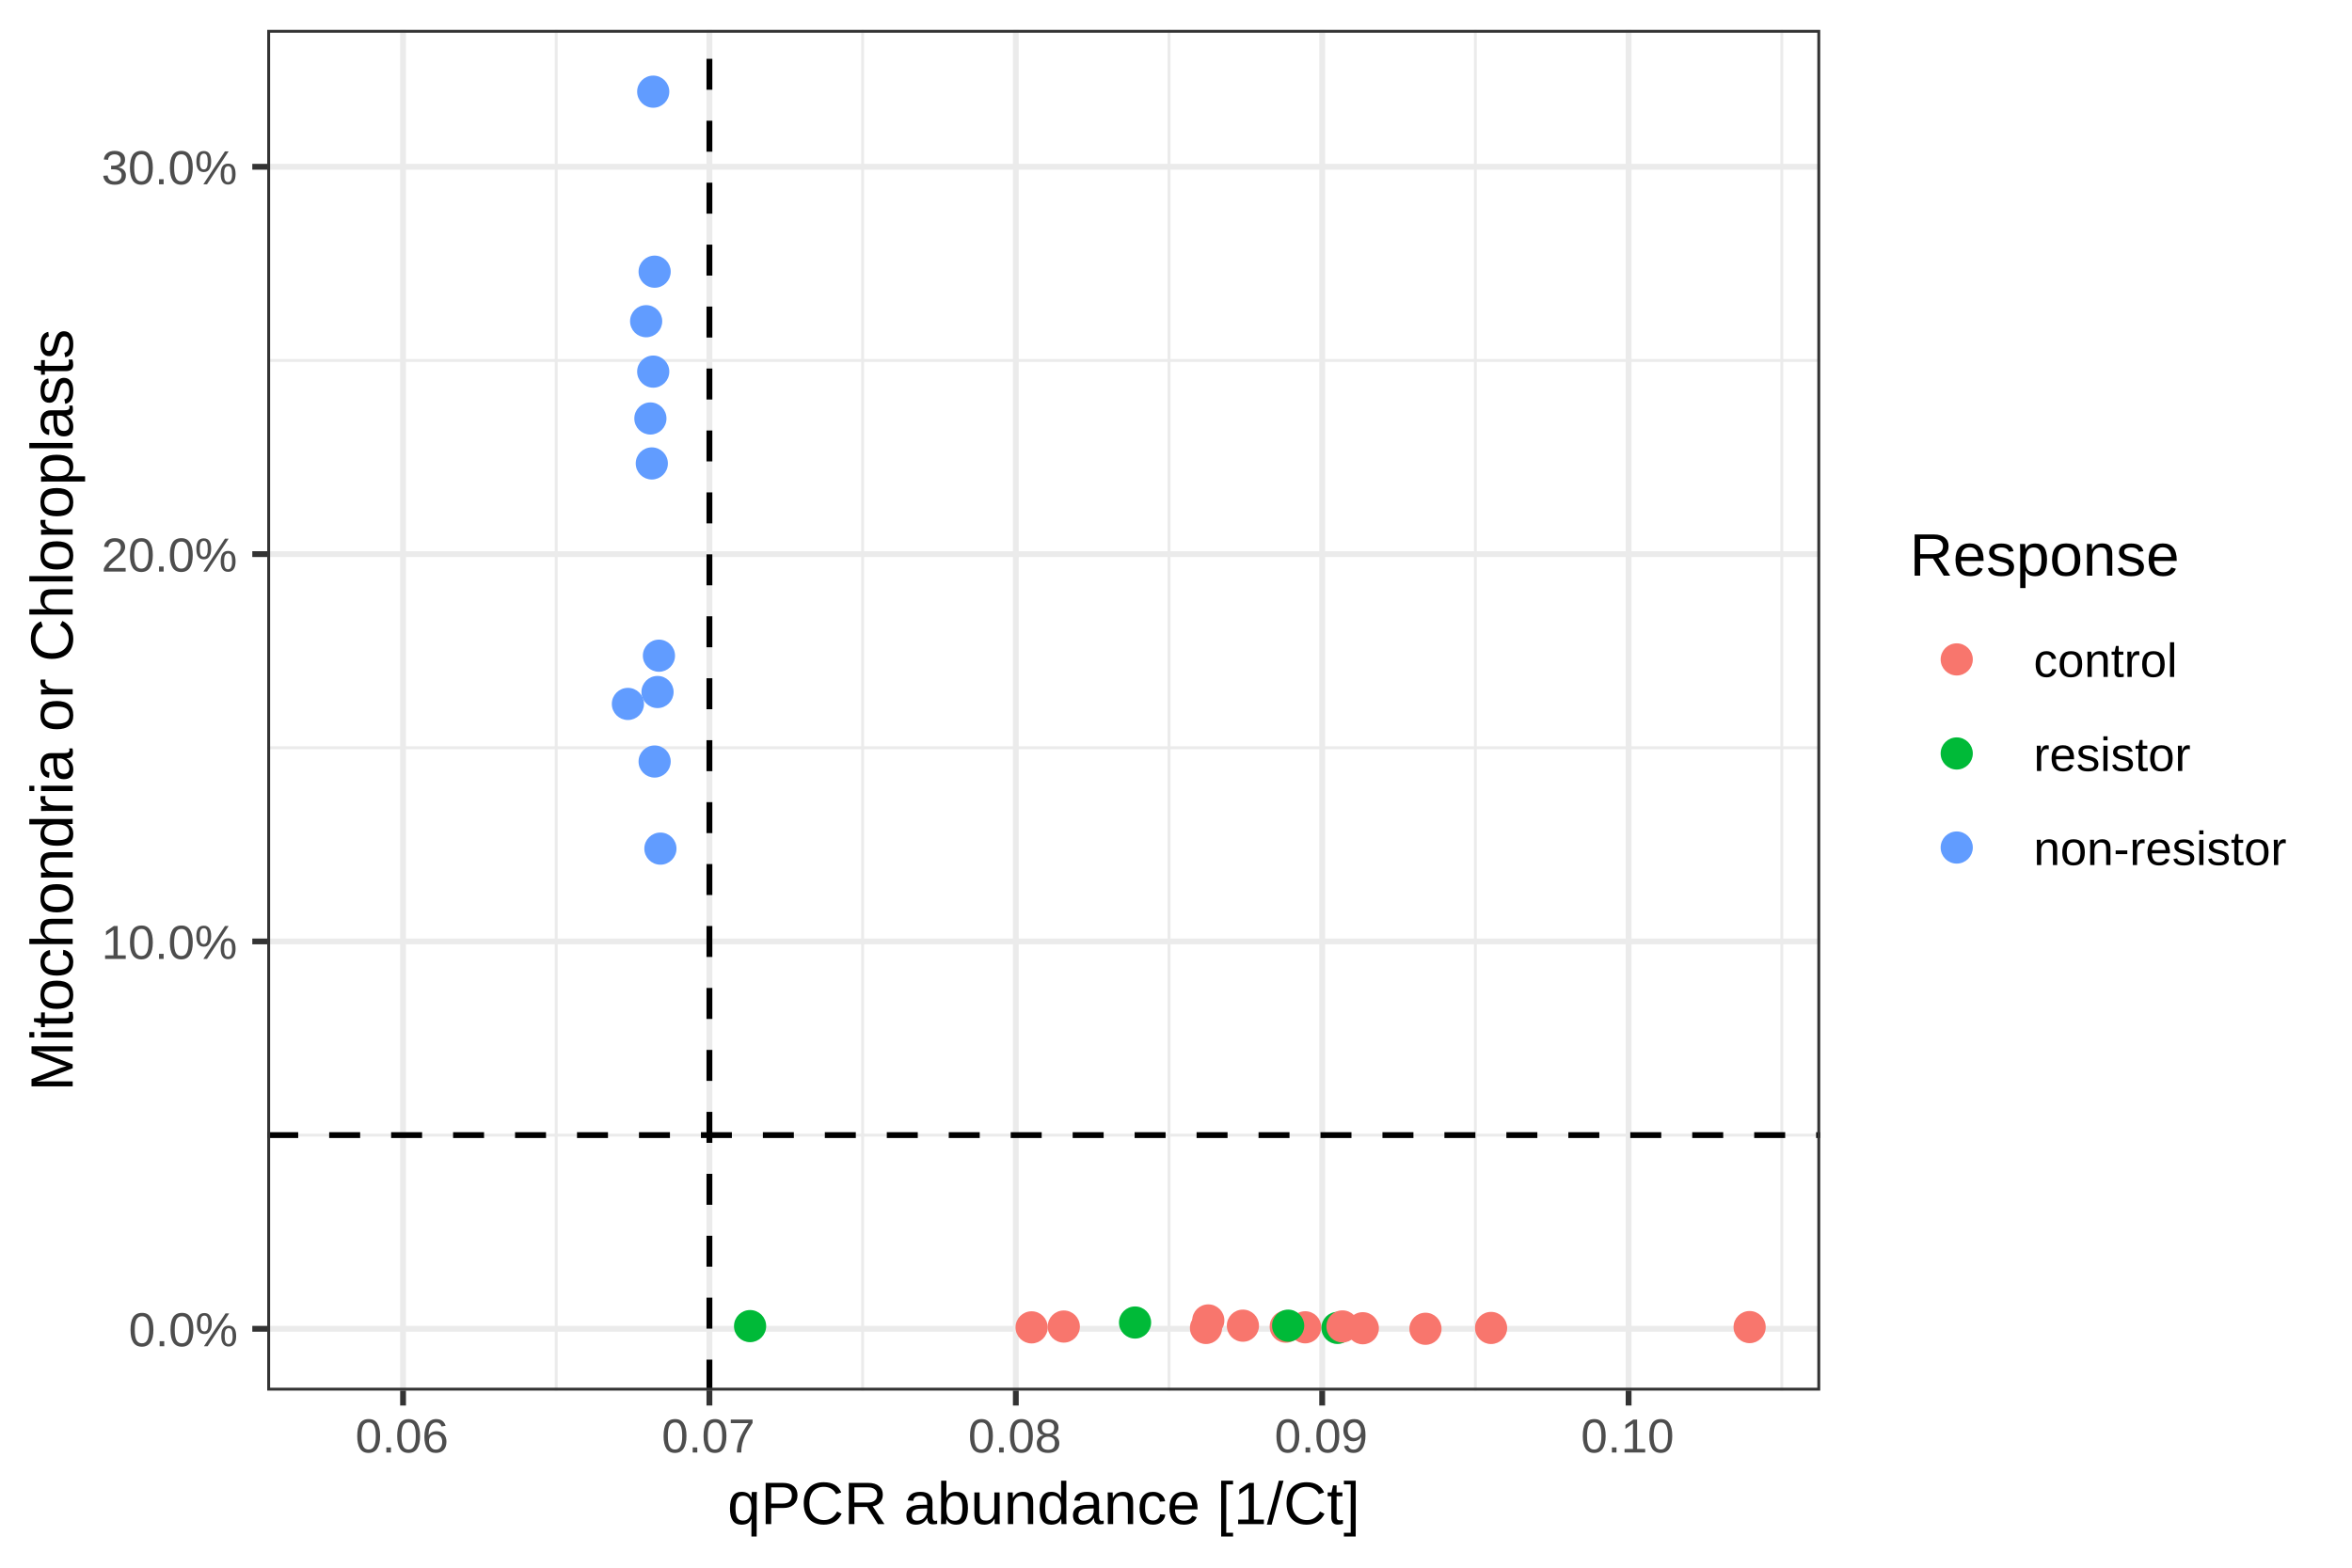
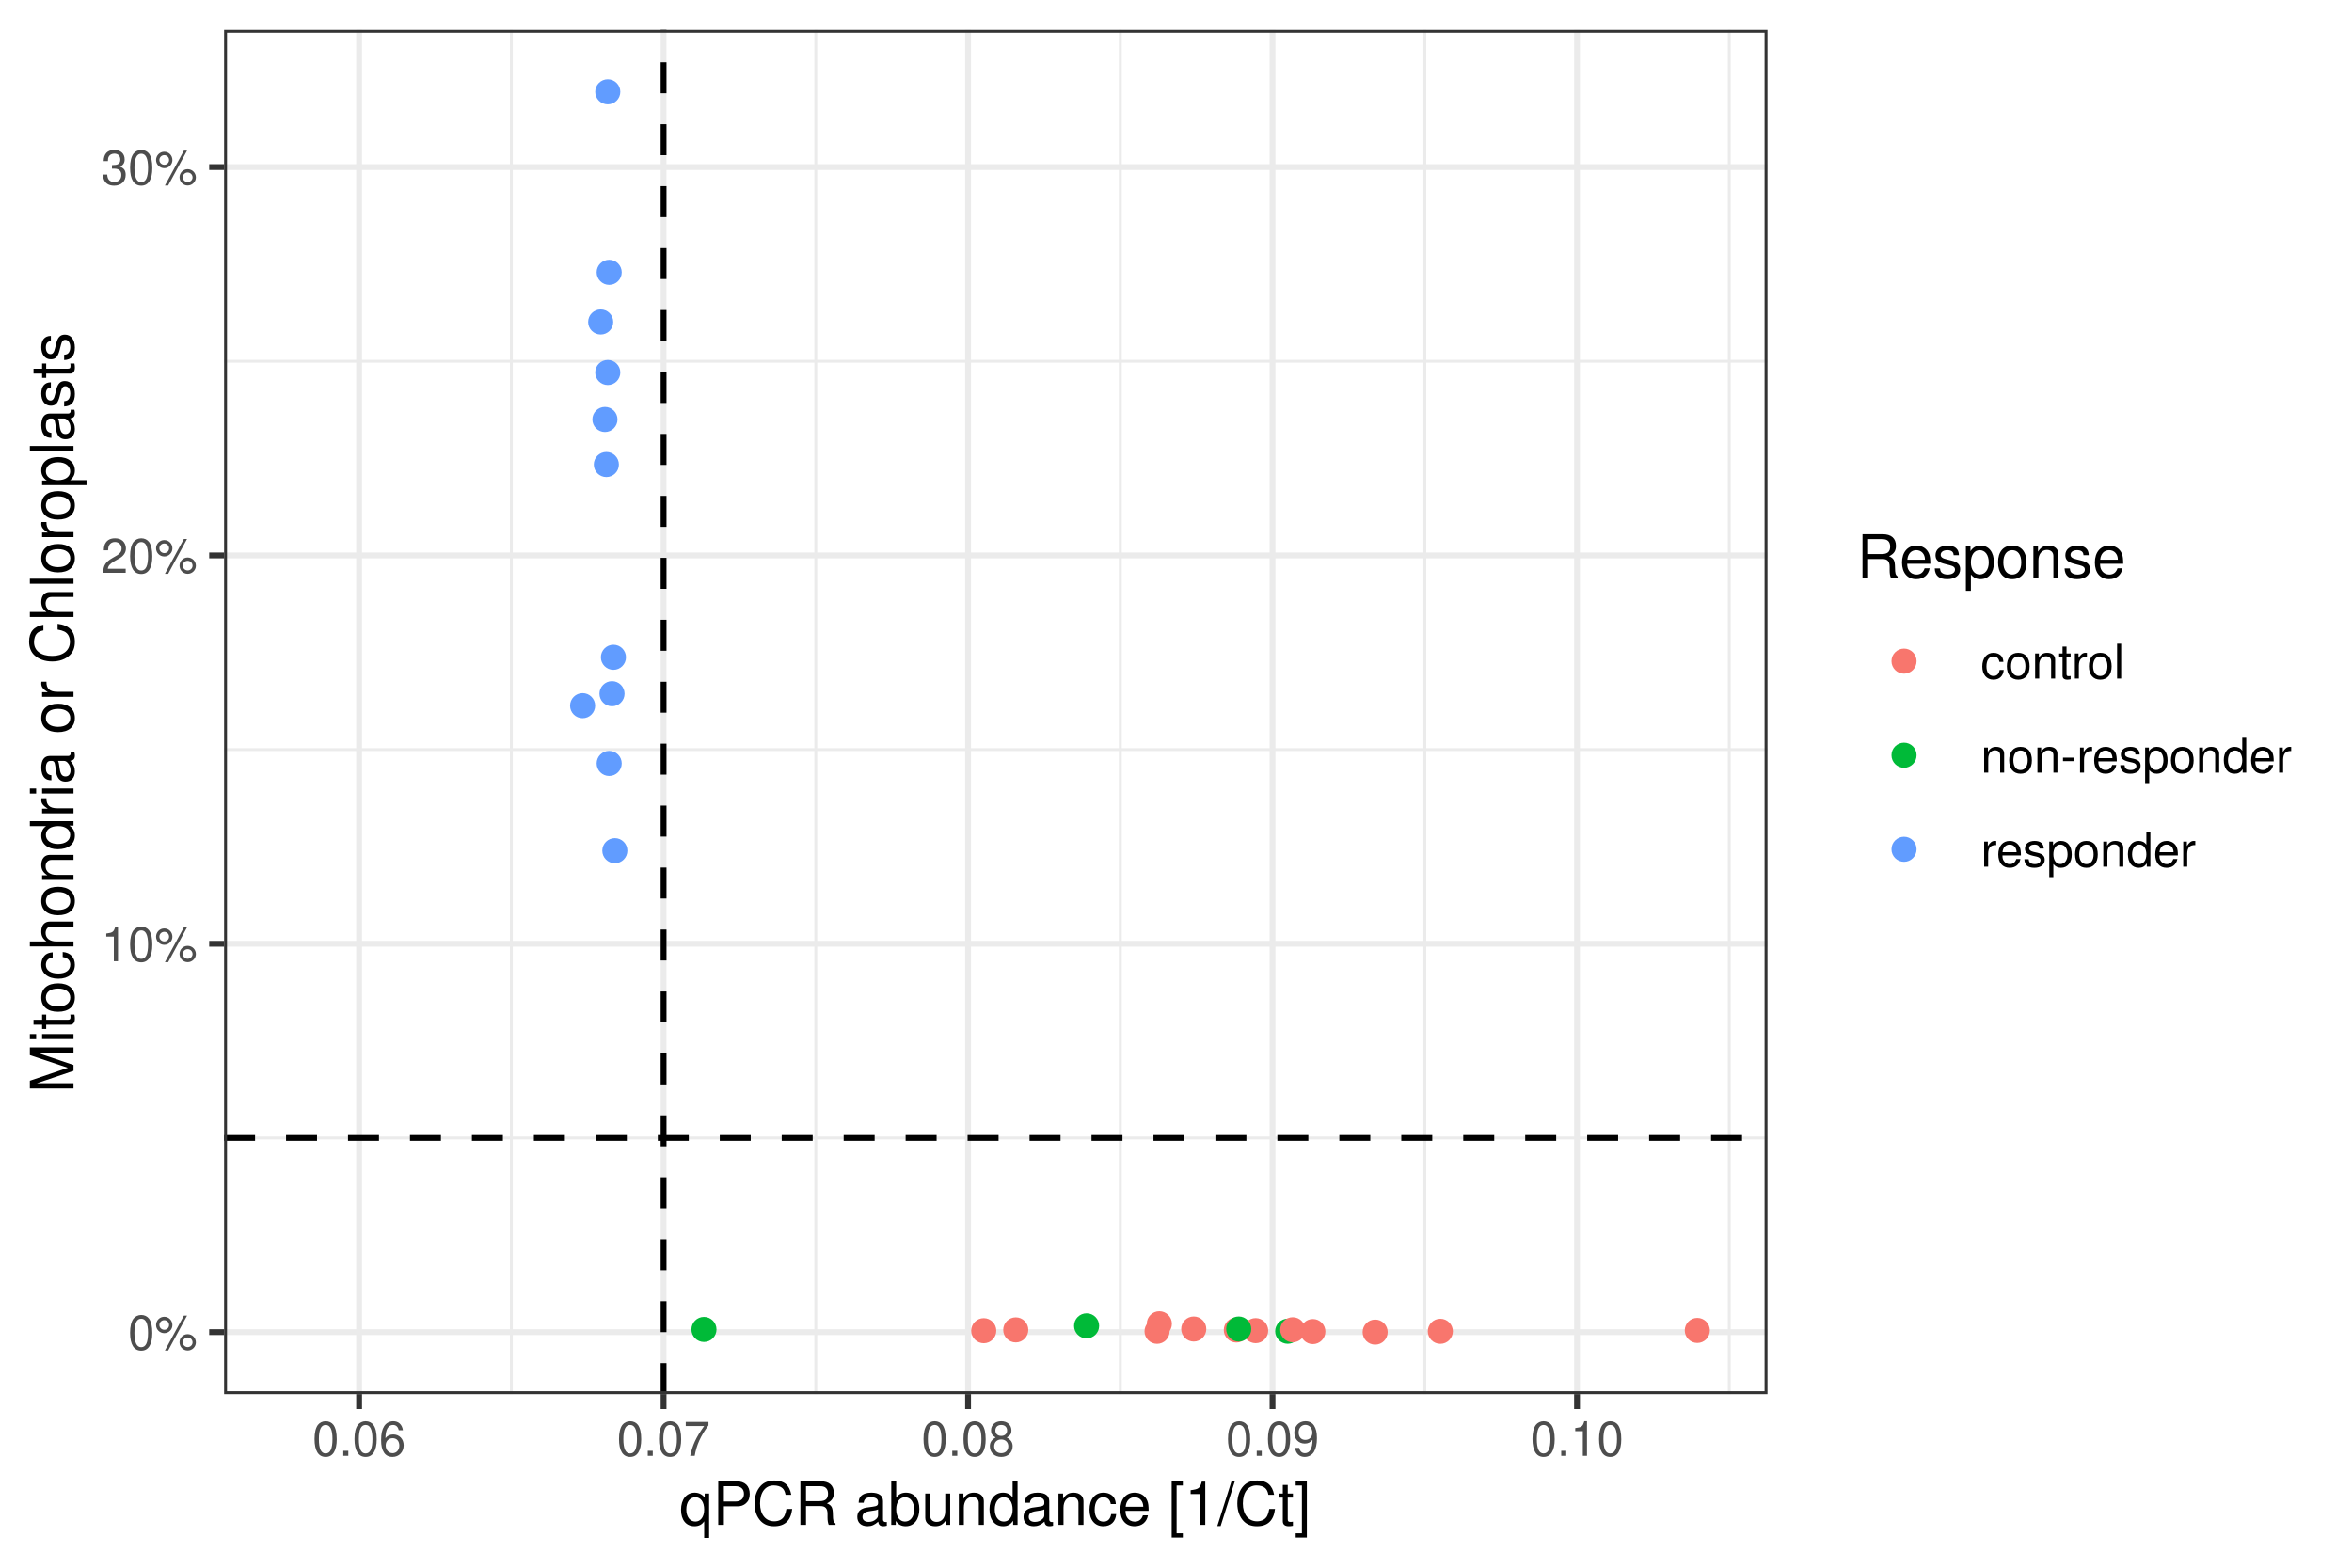
<svg xmlns="http://www.w3.org/2000/svg" viewBox="0 0 432.00 288.00">
  <defs>
    <style type="text/css">
-     line, polyline, path, rect, circle {
+     line, polyline, polygon, path, rect, circle {
      fill: none;
      stroke: #000000;
      stroke-linecap: round;
      stroke-linejoin: round;
      stroke-miterlimit: 10.00;
    }
  </style>
  </defs>
  <rect width="100%" height="100%" style="stroke: none; fill: #FFFFFF;" />
-   <rect x="0.00" y="0.00" width="432.00" height="288.00" style="stroke-width: 1.07; stroke: #FFFFFF; fill: #FFFFFF;" />
+   <rect x="0" y="0.00" width="432.00" height="288.00" style="stroke-width: 1.07; stroke: #FFFFFF; fill: #FFFFFF;" />
  <defs>
-     <clipPath id="cpNDkuMDc2fDMzNC4zMjV8MjU1LjQ3NHw1LjQ3OTQ1">
-       <rect x="49.08" y="5.48" width="285.25" height="249.99" />
+     <clipPath id="cpNDEuMTZ8MzI0LjY0fDI1Ni4xMXw1LjQ4">
+       <rect x="41.16" y="5.48" width="283.48" height="250.64" />
    </clipPath>
  </defs>
-   <rect x="49.08" y="5.48" width="285.25" height="249.99" style="stroke-width: 1.07; stroke: none; fill: #FFFFFF;" clip-path="url(#cpNDkuMDc2fDMzNC4zMjV8MjU1LjQ3NHw1LjQ3OTQ1)" />
-   <polyline points="49.08,208.53 334.33,208.53 " style="stroke-width: 0.53; stroke: #EBEBEB; stroke-linecap: butt;" clip-path="url(#cpNDkuMDc2fDMzNC4zMjV8MjU1LjQ3NHw1LjQ3OTQ1)" />
-   <polyline points="49.08,137.37 334.33,137.37 " style="stroke-width: 0.53; stroke: #EBEBEB; stroke-linecap: butt;" clip-path="url(#cpNDkuMDc2fDMzNC4zMjV8MjU1LjQ3NHw1LjQ3OTQ1)" />
-   <polyline points="49.08,66.22 334.33,66.22 " style="stroke-width: 0.53; stroke: #EBEBEB; stroke-linecap: butt;" clip-path="url(#cpNDkuMDc2fDMzNC4zMjV8MjU1LjQ3NHw1LjQ3OTQ1)" />
-   <polyline points="102.16,255.47 102.16,5.48 " style="stroke-width: 0.53; stroke: #EBEBEB; stroke-linecap: butt;" clip-path="url(#cpNDkuMDc2fDMzNC4zMjV8MjU1LjQ3NHw1LjQ3OTQ1)" />
-   <polyline points="158.44,255.47 158.44,5.48 " style="stroke-width: 0.53; stroke: #EBEBEB; stroke-linecap: butt;" clip-path="url(#cpNDkuMDc2fDMzNC4zMjV8MjU1LjQ3NHw1LjQ3OTQ1)" />
-   <polyline points="214.72,255.47 214.72,5.48 " style="stroke-width: 0.53; stroke: #EBEBEB; stroke-linecap: butt;" clip-path="url(#cpNDkuMDc2fDMzNC4zMjV8MjU1LjQ3NHw1LjQ3OTQ1)" />
-   <polyline points="270.99,255.47 270.99,5.48 " style="stroke-width: 0.53; stroke: #EBEBEB; stroke-linecap: butt;" clip-path="url(#cpNDkuMDc2fDMzNC4zMjV8MjU1LjQ3NHw1LjQ3OTQ1)" />
-   <polyline points="327.27,255.47 327.27,5.48 " style="stroke-width: 0.53; stroke: #EBEBEB; stroke-linecap: butt;" clip-path="url(#cpNDkuMDc2fDMzNC4zMjV8MjU1LjQ3NHw1LjQ3OTQ1)" />
-   <polyline points="49.08,244.11 334.33,244.11 " style="stroke-width: 1.07; stroke: #EBEBEB; stroke-linecap: butt;" clip-path="url(#cpNDkuMDc2fDMzNC4zMjV8MjU1LjQ3NHw1LjQ3OTQ1)" />
-   <polyline points="49.08,172.95 334.33,172.95 " style="stroke-width: 1.07; stroke: #EBEBEB; stroke-linecap: butt;" clip-path="url(#cpNDkuMDc2fDMzNC4zMjV8MjU1LjQ3NHw1LjQ3OTQ1)" />
-   <polyline points="49.08,101.80 334.33,101.80 " style="stroke-width: 1.07; stroke: #EBEBEB; stroke-linecap: butt;" clip-path="url(#cpNDkuMDc2fDMzNC4zMjV8MjU1LjQ3NHw1LjQ3OTQ1)" />
-   <polyline points="49.08,30.64 334.33,30.64 " style="stroke-width: 1.07; stroke: #EBEBEB; stroke-linecap: butt;" clip-path="url(#cpNDkuMDc2fDMzNC4zMjV8MjU1LjQ3NHw1LjQ3OTQ1)" />
-   <polyline points="74.03,255.47 74.03,5.48 " style="stroke-width: 1.07; stroke: #EBEBEB; stroke-linecap: butt;" clip-path="url(#cpNDkuMDc2fDMzNC4zMjV8MjU1LjQ3NHw1LjQ3OTQ1)" />
-   <polyline points="130.30,255.47 130.30,5.48 " style="stroke-width: 1.07; stroke: #EBEBEB; stroke-linecap: butt;" clip-path="url(#cpNDkuMDc2fDMzNC4zMjV8MjU1LjQ3NHw1LjQ3OTQ1)" />
-   <polyline points="186.58,255.47 186.58,5.48 " style="stroke-width: 1.07; stroke: #EBEBEB; stroke-linecap: butt;" clip-path="url(#cpNDkuMDc2fDMzNC4zMjV8MjU1LjQ3NHw1LjQ3OTQ1)" />
-   <polyline points="242.85,255.47 242.85,5.48 " style="stroke-width: 1.07; stroke: #EBEBEB; stroke-linecap: butt;" clip-path="url(#cpNDkuMDc2fDMzNC4zMjV8MjU1LjQ3NHw1LjQ3OTQ1)" />
-   <polyline points="299.13,255.47 299.13,5.48 " style="stroke-width: 1.07; stroke: #EBEBEB; stroke-linecap: butt;" clip-path="url(#cpNDkuMDc2fDMzNC4zMjV8MjU1LjQ3NHw1LjQ3OTQ1)" />
-   <circle cx="115.33" cy="129.32" r="1.95pt" style="stroke-width: 0.71; stroke: #619CFF; fill: #619CFF;" clip-path="url(#cpNDkuMDc2fDMzNC4zMjV8MjU1LjQ3NHw1LjQ3OTQ1)" />
-   <circle cx="119.46" cy="76.88" r="1.95pt" style="stroke-width: 0.71; stroke: #619CFF; fill: #619CFF;" clip-path="url(#cpNDkuMDc2fDMzNC4zMjV8MjU1LjQ3NHw1LjQ3OTQ1)" />
-   <circle cx="120.24" cy="49.91" r="1.95pt" style="stroke-width: 0.71; stroke: #619CFF; fill: #619CFF;" clip-path="url(#cpNDkuMDc2fDMzNC4zMjV8MjU1LjQ3NHw1LjQ3OTQ1)" />
-   <circle cx="137.77" cy="243.62" r="1.95pt" style="stroke-width: 0.71; stroke: #00BA38; fill: #00BA38;" clip-path="url(#cpNDkuMDc2fDMzNC4zMjV8MjU1LjQ3NHw1LjQ3OTQ1)" />
-   <circle cx="208.48" cy="242.96" r="1.95pt" style="stroke-width: 0.71; stroke: #00BA38; fill: #00BA38;" clip-path="url(#cpNDkuMDc2fDMzNC4zMjV8MjU1LjQ3NHw1LjQ3OTQ1)" />
-   <circle cx="121.30" cy="155.90" r="1.95pt" style="stroke-width: 0.71; stroke: #619CFF; fill: #619CFF;" clip-path="url(#cpNDkuMDc2fDMzNC4zMjV8MjU1LjQ3NHw1LjQ3OTQ1)" />
-   <circle cx="118.68" cy="59.01" r="1.95pt" style="stroke-width: 0.71; stroke: #619CFF; fill: #619CFF;" clip-path="url(#cpNDkuMDc2fDMzNC4zMjV8MjU1LjQ3NHw1LjQ3OTQ1)" />
-   <circle cx="119.98" cy="68.27" r="1.95pt" style="stroke-width: 0.71; stroke: #619CFF; fill: #619CFF;" clip-path="url(#cpNDkuMDc2fDMzNC4zMjV8MjU1LjQ3NHw1LjQ3OTQ1)" />
-   <circle cx="195.39" cy="243.70" r="1.95pt" style="stroke-width: 0.71; stroke: #F8766D; fill: #F8766D;" clip-path="url(#cpNDkuMDc2fDMzNC4zMjV8MjU1LjQ3NHw1LjQ3OTQ1)" />
-   <circle cx="239.73" cy="243.84" r="1.95pt" style="stroke-width: 0.71; stroke: #F8766D; fill: #F8766D;" clip-path="url(#cpNDkuMDc2fDMzNC4zMjV8MjU1LjQ3NHw1LjQ3OTQ1)" />
-   <circle cx="273.87" cy="243.96" r="1.95pt" style="stroke-width: 0.71; stroke: #F8766D; fill: #F8766D;" clip-path="url(#cpNDkuMDc2fDMzNC4zMjV8MjU1LjQ3NHw1LjQ3OTQ1)" />
-   <circle cx="236.16" cy="243.72" r="1.95pt" style="stroke-width: 0.71; stroke: #F8766D; fill: #F8766D;" clip-path="url(#cpNDkuMDc2fDMzNC4zMjV8MjU1LjQ3NHw1LjQ3OTQ1)" />
-   <circle cx="321.36" cy="243.80" r="1.95pt" style="stroke-width: 0.71; stroke: #F8766D; fill: #F8766D;" clip-path="url(#cpNDkuMDc2fDMzNC4zMjV8MjU1LjQ3NHw1LjQ3OTQ1)" />
-   <circle cx="221.51" cy="243.96" r="1.95pt" style="stroke-width: 0.71; stroke: #F8766D; fill: #F8766D;" clip-path="url(#cpNDkuMDc2fDMzNC4zMjV8MjU1LjQ3NHw1LjQ3OTQ1)" />
-   <circle cx="120.77" cy="127.13" r="1.95pt" style="stroke-width: 0.71; stroke: #619CFF; fill: #619CFF;" clip-path="url(#cpNDkuMDc2fDMzNC4zMjV8MjU1LjQ3NHw1LjQ3OTQ1)" />
-   <circle cx="119.72" cy="85.14" r="1.95pt" style="stroke-width: 0.71; stroke: #619CFF; fill: #619CFF;" clip-path="url(#cpNDkuMDc2fDMzNC4zMjV8MjU1LjQ3NHw1LjQ3OTQ1)" />
-   <circle cx="119.98" cy="16.84" r="1.95pt" style="stroke-width: 0.71; stroke: #619CFF; fill: #619CFF;" clip-path="url(#cpNDkuMDc2fDMzNC4zMjV8MjU1LjQ3NHw1LjQ3OTQ1)" />
-   <circle cx="121.03" cy="120.46" r="1.95pt" style="stroke-width: 0.71; stroke: #619CFF; fill: #619CFF;" clip-path="url(#cpNDkuMDc2fDMzNC4zMjV8MjU1LjQ3NHw1LjQ3OTQ1)" />
-   <circle cx="236.60" cy="243.54" r="1.95pt" style="stroke-width: 0.71; stroke: #00BA38; fill: #00BA38;" clip-path="url(#cpNDkuMDc2fDMzNC4zMjV8MjU1LjQ3NHw1LjQ3OTQ1)" />
-   <circle cx="245.66" cy="243.95" r="1.95pt" style="stroke-width: 0.71; stroke: #00BA38; fill: #00BA38;" clip-path="url(#cpNDkuMDc2fDMzNC4zMjV8MjU1LjQ3NHw1LjQ3OTQ1)" />
-   <circle cx="120.24" cy="139.90" r="1.95pt" style="stroke-width: 0.71; stroke: #619CFF; fill: #619CFF;" clip-path="url(#cpNDkuMDc2fDMzNC4zMjV8MjU1LjQ3NHw1LjQ3OTQ1)" />
-   <circle cx="228.29" cy="243.54" r="1.95pt" style="stroke-width: 0.71; stroke: #F8766D; fill: #F8766D;" clip-path="url(#cpNDkuMDc2fDMzNC4zMjV8MjU1LjQ3NHw1LjQ3OTQ1)" />
-   <circle cx="221.93" cy="242.58" r="1.95pt" style="stroke-width: 0.71; stroke: #F8766D; fill: #F8766D;" clip-path="url(#cpNDkuMDc2fDMzNC4zMjV8MjU1LjQ3NHw1LjQ3OTQ1)" />
-   <circle cx="246.58" cy="243.68" r="1.95pt" style="stroke-width: 0.71; stroke: #F8766D; fill: #F8766D;" clip-path="url(#cpNDkuMDc2fDMzNC4zMjV8MjU1LjQ3NHw1LjQ3OTQ1)" />
-   <circle cx="189.48" cy="243.85" r="1.95pt" style="stroke-width: 0.71; stroke: #F8766D; fill: #F8766D;" clip-path="url(#cpNDkuMDc2fDMzNC4zMjV8MjU1LjQ3NHw1LjQ3OTQ1)" />
-   <circle cx="261.82" cy="244.11" r="1.95pt" style="stroke-width: 0.71; stroke: #F8766D; fill: #F8766D;" clip-path="url(#cpNDkuMDc2fDMzNC4zMjV8MjU1LjQ3NHw1LjQ3OTQ1)" />
-   <circle cx="250.31" cy="244.01" r="1.95pt" style="stroke-width: 0.71; stroke: #F8766D; fill: #F8766D;" clip-path="url(#cpNDkuMDc2fDMzNC4zMjV8MjU1LjQ3NHw1LjQ3OTQ1)" />
-   <line x1="130.30" y1="255.47" x2="130.30" y2="5.48" style="stroke-width: 1.07; stroke-dasharray: 5.69,5.69; stroke-linecap: butt;" clip-path="url(#cpNDkuMDc2fDMzNC4zMjV8MjU1LjQ3NHw1LjQ3OTQ1)" />
-   <line x1="49.08" y1="208.53" x2="334.33" y2="208.53" style="stroke-width: 1.07; stroke-dasharray: 5.69,5.69; stroke-linecap: butt;" clip-path="url(#cpNDkuMDc2fDMzNC4zMjV8MjU1LjQ3NHw1LjQ3OTQ1)" />
-   <rect x="49.08" y="5.48" width="285.25" height="249.99" style="stroke-width: 1.07; stroke: #333333;" clip-path="url(#cpNDkuMDc2fDMzNC4zMjV8MjU1LjQ3NHw1LjQ3OTQ1)" />
+   <rect x="41.16" y="5.48" width="283.48" height="250.64" style="stroke-width: 1.07; stroke: none; fill: #FFFFFF;" clip-path="url(#cpNDEuMTZ8MzI0LjY0fDI1Ni4xMXw1LjQ4)" />
+   <polyline points="41.16,209.05 324.64,209.05 " style="stroke-width: 0.53; stroke: #EBEBEB; stroke-linecap: butt;" clip-path="url(#cpNDEuMTZ8MzI0LjY0fDI1Ni4xMXw1LjQ4)" />
+   <polyline points="41.16,137.71 324.64,137.71 " style="stroke-width: 0.53; stroke: #EBEBEB; stroke-linecap: butt;" clip-path="url(#cpNDEuMTZ8MzI0LjY0fDI1Ni4xMXw1LjQ4)" />
+   <polyline points="41.16,66.37 324.64,66.37 " style="stroke-width: 0.53; stroke: #EBEBEB; stroke-linecap: butt;" clip-path="url(#cpNDEuMTZ8MzI0LjY0fDI1Ni4xMXw1LjQ4)" />
+   <polyline points="93.92,256.11 93.92,5.48 " style="stroke-width: 0.53; stroke: #EBEBEB; stroke-linecap: butt;" clip-path="url(#cpNDEuMTZ8MzI0LjY0fDI1Ni4xMXw1LjQ4)" />
+   <polyline points="149.84,256.11 149.84,5.48 " style="stroke-width: 0.53; stroke: #EBEBEB; stroke-linecap: butt;" clip-path="url(#cpNDEuMTZ8MzI0LjY0fDI1Ni4xMXw1LjQ4)" />
+   <polyline points="205.77,256.11 205.77,5.48 " style="stroke-width: 0.53; stroke: #EBEBEB; stroke-linecap: butt;" clip-path="url(#cpNDEuMTZ8MzI0LjY0fDI1Ni4xMXw1LjQ4)" />
+   <polyline points="261.70,256.11 261.70,5.48 " style="stroke-width: 0.53; stroke: #EBEBEB; stroke-linecap: butt;" clip-path="url(#cpNDEuMTZ8MzI0LjY0fDI1Ni4xMXw1LjQ4)" />
+   <polyline points="317.62,256.11 317.62,5.48 " style="stroke-width: 0.53; stroke: #EBEBEB; stroke-linecap: butt;" clip-path="url(#cpNDEuMTZ8MzI0LjY0fDI1Ni4xMXw1LjQ4)" />
+   <polyline points="41.16,244.72 324.64,244.72 " style="stroke-width: 1.07; stroke: #EBEBEB; stroke-linecap: butt;" clip-path="url(#cpNDEuMTZ8MzI0LjY0fDI1Ni4xMXw1LjQ4)" />
+   <polyline points="41.16,173.38 324.64,173.38 " style="stroke-width: 1.07; stroke: #EBEBEB; stroke-linecap: butt;" clip-path="url(#cpNDEuMTZ8MzI0LjY0fDI1Ni4xMXw1LjQ4)" />
+   <polyline points="41.16,102.04 324.64,102.04 " style="stroke-width: 1.07; stroke: #EBEBEB; stroke-linecap: butt;" clip-path="url(#cpNDEuMTZ8MzI0LjY0fDI1Ni4xMXw1LjQ4)" />
+   <polyline points="41.16,30.70 324.64,30.70 " style="stroke-width: 1.07; stroke: #EBEBEB; stroke-linecap: butt;" clip-path="url(#cpNDEuMTZ8MzI0LjY0fDI1Ni4xMXw1LjQ4)" />
+   <polyline points="65.96,256.11 65.96,5.48 " style="stroke-width: 1.07; stroke: #EBEBEB; stroke-linecap: butt;" clip-path="url(#cpNDEuMTZ8MzI0LjY0fDI1Ni4xMXw1LjQ4)" />
+   <polyline points="121.88,256.11 121.88,5.48 " style="stroke-width: 1.07; stroke: #EBEBEB; stroke-linecap: butt;" clip-path="url(#cpNDEuMTZ8MzI0LjY0fDI1Ni4xMXw1LjQ4)" />
+   <polyline points="177.81,256.11 177.81,5.48 " style="stroke-width: 1.07; stroke: #EBEBEB; stroke-linecap: butt;" clip-path="url(#cpNDEuMTZ8MzI0LjY0fDI1Ni4xMXw1LjQ4)" />
+   <polyline points="233.73,256.11 233.73,5.48 " style="stroke-width: 1.07; stroke: #EBEBEB; stroke-linecap: butt;" clip-path="url(#cpNDEuMTZ8MzI0LjY0fDI1Ni4xMXw1LjQ4)" />
+   <polyline points="289.66,256.11 289.66,5.48 " style="stroke-width: 1.07; stroke: #EBEBEB; stroke-linecap: butt;" clip-path="url(#cpNDEuMTZ8MzI0LjY0fDI1Ni4xMXw1LjQ4)" />
+   <circle cx="107.01" cy="129.64" r="1.95" style="stroke-width: 0.71; stroke: #619CFF; fill: #619CFF;" clip-path="url(#cpNDEuMTZ8MzI0LjY0fDI1Ni4xMXw1LjQ4)" />
+   <circle cx="111.11" cy="77.06" r="1.95" style="stroke-width: 0.71; stroke: #619CFF; fill: #619CFF;" clip-path="url(#cpNDEuMTZ8MzI0LjY0fDI1Ni4xMXw1LjQ4)" />
+   <circle cx="111.89" cy="50.03" r="1.95" style="stroke-width: 0.71; stroke: #619CFF; fill: #619CFF;" clip-path="url(#cpNDEuMTZ8MzI0LjY0fDI1Ni4xMXw1LjQ4)" />
+   <circle cx="129.30" cy="244.23" r="1.95" style="stroke-width: 0.71; stroke: #00BA38; fill: #00BA38;" clip-path="url(#cpNDEuMTZ8MzI0LjY0fDI1Ni4xMXw1LjQ4)" />
+   <circle cx="199.58" cy="243.57" r="1.95" style="stroke-width: 0.71; stroke: #00BA38; fill: #00BA38;" clip-path="url(#cpNDEuMTZ8MzI0LjY0fDI1Ni4xMXw1LjQ4)" />
+   <circle cx="112.93" cy="156.28" r="1.95" style="stroke-width: 0.71; stroke: #619CFF; fill: #619CFF;" clip-path="url(#cpNDEuMTZ8MzI0LjY0fDI1Ni4xMXw1LjQ4)" />
+   <circle cx="110.33" cy="59.15" r="1.95" style="stroke-width: 0.71; stroke: #619CFF; fill: #619CFF;" clip-path="url(#cpNDEuMTZ8MzI0LjY0fDI1Ni4xMXw1LjQ4)" />
+   <circle cx="111.63" cy="68.43" r="1.95" style="stroke-width: 0.71; stroke: #619CFF; fill: #619CFF;" clip-path="url(#cpNDEuMTZ8MzI0LjY0fDI1Ni4xMXw1LjQ4)" />
+   <circle cx="186.57" cy="244.31" r="1.95" style="stroke-width: 0.71; stroke: #F8766D; fill: #F8766D;" clip-path="url(#cpNDEuMTZ8MzI0LjY0fDI1Ni4xMXw1LjQ4)" />
+   <circle cx="230.63" cy="244.45" r="1.95" style="stroke-width: 0.71; stroke: #F8766D; fill: #F8766D;" clip-path="url(#cpNDEuMTZ8MzI0LjY0fDI1Ni4xMXw1LjQ4)" />
+   <circle cx="264.55" cy="244.57" r="1.95" style="stroke-width: 0.71; stroke: #F8766D; fill: #F8766D;" clip-path="url(#cpNDEuMTZ8MzI0LjY0fDI1Ni4xMXw1LjQ4)" />
+   <circle cx="227.08" cy="244.33" r="1.95" style="stroke-width: 0.71; stroke: #F8766D; fill: #F8766D;" clip-path="url(#cpNDEuMTZ8MzI0LjY0fDI1Ni4xMXw1LjQ4)" />
+   <circle cx="311.75" cy="244.41" r="1.95" style="stroke-width: 0.71; stroke: #F8766D; fill: #F8766D;" clip-path="url(#cpNDEuMTZ8MzI0LjY0fDI1Ni4xMXw1LjQ4)" />
+   <circle cx="212.52" cy="244.57" r="1.95" style="stroke-width: 0.71; stroke: #F8766D; fill: #F8766D;" clip-path="url(#cpNDEuMTZ8MzI0LjY0fDI1Ni4xMXw1LjQ4)" />
+   <circle cx="112.41" cy="127.44" r="1.95" style="stroke-width: 0.71; stroke: #619CFF; fill: #619CFF;" clip-path="url(#cpNDEuMTZ8MzI0LjY0fDI1Ni4xMXw1LjQ4)" />
+   <circle cx="111.37" cy="85.34" r="1.95" style="stroke-width: 0.71; stroke: #619CFF; fill: #619CFF;" clip-path="url(#cpNDEuMTZ8MzI0LjY0fDI1Ni4xMXw1LjQ4)" />
+   <circle cx="111.63" cy="16.87" r="1.95" style="stroke-width: 0.71; stroke: #619CFF; fill: #619CFF;" clip-path="url(#cpNDEuMTZ8MzI0LjY0fDI1Ni4xMXw1LjQ4)" />
+   <circle cx="112.67" cy="120.75" r="1.95" style="stroke-width: 0.71; stroke: #619CFF; fill: #619CFF;" clip-path="url(#cpNDEuMTZ8MzI0LjY0fDI1Ni4xMXw1LjQ4)" />
+   <circle cx="227.52" cy="244.15" r="1.95" style="stroke-width: 0.71; stroke: #00BA38; fill: #00BA38;" clip-path="url(#cpNDEuMTZ8MzI0LjY0fDI1Ni4xMXw1LjQ4)" />
+   <circle cx="236.52" cy="244.56" r="1.95" style="stroke-width: 0.71; stroke: #00BA38; fill: #00BA38;" clip-path="url(#cpNDEuMTZ8MzI0LjY0fDI1Ni4xMXw1LjQ4)" />
+   <circle cx="111.89" cy="140.25" r="1.95" style="stroke-width: 0.71; stroke: #619CFF; fill: #619CFF;" clip-path="url(#cpNDEuMTZ8MzI0LjY0fDI1Ni4xMXw1LjQ4)" />
+   <circle cx="219.26" cy="244.15" r="1.95" style="stroke-width: 0.71; stroke: #F8766D; fill: #F8766D;" clip-path="url(#cpNDEuMTZ8MzI0LjY0fDI1Ni4xMXw1LjQ4)" />
+   <circle cx="212.94" cy="243.19" r="1.95" style="stroke-width: 0.71; stroke: #F8766D; fill: #F8766D;" clip-path="url(#cpNDEuMTZ8MzI0LjY0fDI1Ni4xMXw1LjQ4)" />
+   <circle cx="237.44" cy="244.29" r="1.95" style="stroke-width: 0.71; stroke: #F8766D; fill: #F8766D;" clip-path="url(#cpNDEuMTZ8MzI0LjY0fDI1Ni4xMXw1LjQ4)" />
+   <circle cx="180.69" cy="244.46" r="1.95" style="stroke-width: 0.71; stroke: #F8766D; fill: #F8766D;" clip-path="url(#cpNDEuMTZ8MzI0LjY0fDI1Ni4xMXw1LjQ4)" />
+   <circle cx="252.58" cy="244.72" r="1.95" style="stroke-width: 0.71; stroke: #F8766D; fill: #F8766D;" clip-path="url(#cpNDEuMTZ8MzI0LjY0fDI1Ni4xMXw1LjQ4)" />
+   <circle cx="241.14" cy="244.62" r="1.95" style="stroke-width: 0.71; stroke: #F8766D; fill: #F8766D;" clip-path="url(#cpNDEuMTZ8MzI0LjY0fDI1Ni4xMXw1LjQ4)" />
+   <line x1="121.88" y1="256.11" x2="121.88" y2="5.48" style="stroke-width: 1.07; stroke-dasharray: 5.69,5.69; stroke-linecap: butt;" clip-path="url(#cpNDEuMTZ8MzI0LjY0fDI1Ni4xMXw1LjQ4)" />
+   <line x1="41.16" y1="209.05" x2="324.64" y2="209.05" style="stroke-width: 1.07; stroke-dasharray: 5.69,5.69; stroke-linecap: butt;" clip-path="url(#cpNDEuMTZ8MzI0LjY0fDI1Ni4xMXw1LjQ4)" />
+   <rect x="41.16" y="5.48" width="283.48" height="250.64" style="stroke-width: 1.07; stroke: #333333;" clip-path="url(#cpNDEuMTZ8MzI0LjY0fDI1Ni4xMXw1LjQ4)" />
  <defs>
-     <clipPath id="cpMHw0MzJ8Mjg4fDA=">
+     <clipPath id="cpMC4wMHw0MzIuMDB8Mjg4LjAwfDAuMDA=">
      <rect x="0.00" y="0.00" width="432.00" height="288.00" />
    </clipPath>
  </defs>
-   <g clip-path="url(#cpMHw0MzJ8Mjg4fDA=)">
-     <text x="23.63" y="247.33" style="font-size: 8.80px; fill: #4D4D4D; font-family: Arial;" textLength="20.51px" lengthAdjust="spacingAndGlyphs">0.0%</text>
+   <g clip-path="url(#cpMC4wMHw0MzIuMDB8Mjg4LjAwfDAuMDA=)">
+     <text x="23.52" y="247.93" style="font-size: 8.80px; fill: #4D4D4D; font-family: Nimbus Sans L;" textLength="12.71px" lengthAdjust="spacingAndGlyphs">0%</text>
  </g>
-   <g clip-path="url(#cpMHw0MzJ8Mjg4fDA=)">
-     <text x="18.63" y="176.17" style="font-size: 8.80px; fill: #4D4D4D; font-family: Arial;" textLength="25.52px" lengthAdjust="spacingAndGlyphs">10.0%</text>
+   <g clip-path="url(#cpMC4wMHw0MzIuMDB8Mjg4LjAwfDAuMDA=)">
+     <text x="18.63" y="176.59" style="font-size: 8.80px; fill: #4D4D4D; font-family: Nimbus Sans L;" textLength="17.60px" lengthAdjust="spacingAndGlyphs">10%</text>
  </g>
-   <g clip-path="url(#cpMHw0MzJ8Mjg4fDA=)">
-     <text x="18.63" y="105.01" style="font-size: 8.80px; fill: #4D4D4D; font-family: Arial;" textLength="25.52px" lengthAdjust="spacingAndGlyphs">20.0%</text>
+   <g clip-path="url(#cpMC4wMHw0MzIuMDB8Mjg4LjAwfDAuMDA=)">
+     <text x="18.63" y="105.25" style="font-size: 8.80px; fill: #4D4D4D; font-family: Nimbus Sans L;" textLength="17.60px" lengthAdjust="spacingAndGlyphs">20%</text>
  </g>
-   <g clip-path="url(#cpMHw0MzJ8Mjg4fDA=)">
-     <text x="18.63" y="33.86" style="font-size: 8.80px; fill: #4D4D4D; font-family: Arial;" textLength="25.52px" lengthAdjust="spacingAndGlyphs">30.0%</text>
+   <g clip-path="url(#cpMC4wMHw0MzIuMDB8Mjg4LjAwfDAuMDA=)">
+     <text x="18.63" y="33.91" style="font-size: 8.80px; fill: #4D4D4D; font-family: Nimbus Sans L;" textLength="17.60px" lengthAdjust="spacingAndGlyphs">30%</text>
  </g>
-   <polyline points="46.34,244.11 49.08,244.11 " style="stroke-width: 1.07; stroke: #333333; stroke-linecap: butt;" clip-path="url(#cpMHw0MzJ8Mjg4fDA=)" />
-   <polyline points="46.34,172.95 49.08,172.95 " style="stroke-width: 1.07; stroke: #333333; stroke-linecap: butt;" clip-path="url(#cpMHw0MzJ8Mjg4fDA=)" />
-   <polyline points="46.34,101.80 49.08,101.80 " style="stroke-width: 1.07; stroke: #333333; stroke-linecap: butt;" clip-path="url(#cpMHw0MzJ8Mjg4fDA=)" />
-   <polyline points="46.34,30.64 49.08,30.64 " style="stroke-width: 1.07; stroke: #333333; stroke-linecap: butt;" clip-path="url(#cpMHw0MzJ8Mjg4fDA=)" />
-   <polyline points="74.03,258.21 74.03,255.47 " style="stroke-width: 1.07; stroke: #333333; stroke-linecap: butt;" clip-path="url(#cpMHw0MzJ8Mjg4fDA=)" />
-   <polyline points="130.30,258.21 130.30,255.47 " style="stroke-width: 1.07; stroke: #333333; stroke-linecap: butt;" clip-path="url(#cpMHw0MzJ8Mjg4fDA=)" />
-   <polyline points="186.58,258.21 186.58,255.47 " style="stroke-width: 1.07; stroke: #333333; stroke-linecap: butt;" clip-path="url(#cpMHw0MzJ8Mjg4fDA=)" />
-   <polyline points="242.85,258.21 242.85,255.47 " style="stroke-width: 1.07; stroke: #333333; stroke-linecap: butt;" clip-path="url(#cpMHw0MzJ8Mjg4fDA=)" />
-   <polyline points="299.13,258.21 299.13,255.47 " style="stroke-width: 1.07; stroke: #333333; stroke-linecap: butt;" clip-path="url(#cpMHw0MzJ8Mjg4fDA=)" />
-   <g clip-path="url(#cpMHw0MzJ8Mjg4fDA=)">
-     <text x="65.27" y="266.84" style="font-size: 8.80px; fill: #4D4D4D; font-family: Arial;" textLength="17.52px" lengthAdjust="spacingAndGlyphs">0.06</text>
+   <polyline points="38.42,244.72 41.16,244.72 " style="stroke-width: 1.07; stroke: #333333; stroke-linecap: butt;" clip-path="url(#cpMC4wMHw0MzIuMDB8Mjg4LjAwfDAuMDA=)" />
+   <polyline points="38.42,173.38 41.16,173.38 " style="stroke-width: 1.07; stroke: #333333; stroke-linecap: butt;" clip-path="url(#cpMC4wMHw0MzIuMDB8Mjg4LjAwfDAuMDA=)" />
+   <polyline points="38.42,102.04 41.16,102.04 " style="stroke-width: 1.07; stroke: #333333; stroke-linecap: butt;" clip-path="url(#cpMC4wMHw0MzIuMDB8Mjg4LjAwfDAuMDA=)" />
+   <polyline points="38.42,30.70 41.16,30.70 " style="stroke-width: 1.07; stroke: #333333; stroke-linecap: butt;" clip-path="url(#cpMC4wMHw0MzIuMDB8Mjg4LjAwfDAuMDA=)" />
+   <polyline points="65.96,258.85 65.96,256.11 " style="stroke-width: 1.07; stroke: #333333; stroke-linecap: butt;" clip-path="url(#cpMC4wMHw0MzIuMDB8Mjg4LjAwfDAuMDA=)" />
+   <polyline points="121.88,258.85 121.88,256.11 " style="stroke-width: 1.07; stroke: #333333; stroke-linecap: butt;" clip-path="url(#cpMC4wMHw0MzIuMDB8Mjg4LjAwfDAuMDA=)" />
+   <polyline points="177.81,258.85 177.81,256.11 " style="stroke-width: 1.07; stroke: #333333; stroke-linecap: butt;" clip-path="url(#cpMC4wMHw0MzIuMDB8Mjg4LjAwfDAuMDA=)" />
+   <polyline points="233.73,258.85 233.73,256.11 " style="stroke-width: 1.07; stroke: #333333; stroke-linecap: butt;" clip-path="url(#cpMC4wMHw0MzIuMDB8Mjg4LjAwfDAuMDA=)" />
+   <polyline points="289.66,258.85 289.66,256.11 " style="stroke-width: 1.07; stroke: #333333; stroke-linecap: butt;" clip-path="url(#cpMC4wMHw0MzIuMDB8Mjg4LjAwfDAuMDA=)" />
+   <g clip-path="url(#cpMC4wMHw0MzIuMDB8Mjg4LjAwfDAuMDA=)">
+     <text x="57.40" y="267.45" style="font-size: 8.80px; fill: #4D4D4D; font-family: Nimbus Sans L;" textLength="17.12px" lengthAdjust="spacingAndGlyphs">0.06</text>
  </g>
-   <g clip-path="url(#cpMHw0MzJ8Mjg4fDA=)">
-     <text x="121.54" y="266.84" style="font-size: 8.80px; fill: #4D4D4D; font-family: Arial;" textLength="17.52px" lengthAdjust="spacingAndGlyphs">0.07</text>
+   <g clip-path="url(#cpMC4wMHw0MzIuMDB8Mjg4LjAwfDAuMDA=)">
+     <text x="113.32" y="267.45" style="font-size: 8.80px; fill: #4D4D4D; font-family: Nimbus Sans L;" textLength="17.12px" lengthAdjust="spacingAndGlyphs">0.07</text>
  </g>
-   <g clip-path="url(#cpMHw0MzJ8Mjg4fDA=)">
-     <text x="177.82" y="266.84" style="font-size: 8.80px; fill: #4D4D4D; font-family: Arial;" textLength="17.52px" lengthAdjust="spacingAndGlyphs">0.08</text>
+   <g clip-path="url(#cpMC4wMHw0MzIuMDB8Mjg4LjAwfDAuMDA=)">
+     <text x="169.25" y="267.45" style="font-size: 8.80px; fill: #4D4D4D; font-family: Nimbus Sans L;" textLength="17.12px" lengthAdjust="spacingAndGlyphs">0.08</text>
  </g>
-   <g clip-path="url(#cpMHw0MzJ8Mjg4fDA=)">
-     <text x="234.10" y="266.84" style="font-size: 8.80px; fill: #4D4D4D; font-family: Arial;" textLength="17.52px" lengthAdjust="spacingAndGlyphs">0.09</text>
+   <g clip-path="url(#cpMC4wMHw0MzIuMDB8Mjg4LjAwfDAuMDA=)">
+     <text x="225.17" y="267.45" style="font-size: 8.80px; fill: #4D4D4D; font-family: Nimbus Sans L;" textLength="17.12px" lengthAdjust="spacingAndGlyphs">0.09</text>
  </g>
-   <g clip-path="url(#cpMHw0MzJ8Mjg4fDA=)">
-     <text x="290.37" y="266.84" style="font-size: 8.80px; fill: #4D4D4D; font-family: Arial;" textLength="17.52px" lengthAdjust="spacingAndGlyphs">0.10</text>
+   <g clip-path="url(#cpMC4wMHw0MzIuMDB8Mjg4LjAwfDAuMDA=)">
+     <text x="281.10" y="267.45" style="font-size: 8.80px; fill: #4D4D4D; font-family: Nimbus Sans L;" textLength="17.12px" lengthAdjust="spacingAndGlyphs">0.10</text>
  </g>
-   <g clip-path="url(#cpMHw0MzJ8Mjg4fDA=)">
-     <text x="133.61" y="279.99" style="font-size: 11.00px; font-family: Arial;" textLength="116.18px" lengthAdjust="spacingAndGlyphs">qPCR abundance [1/Ct]</text>
+   <g clip-path="url(#cpMC4wMHw0MzIuMDB8Mjg4LjAwfDAuMDA=)">
+     <text x="124.81" y="280.13" style="font-size: 11.00px; font-family: Nimbus Sans L;" textLength="116.17px" lengthAdjust="spacingAndGlyphs">qPCR abundance [1/Ct]</text>
  </g>
-   <g clip-path="url(#cpMHw0MzJ8Mjg4fDA=)">
-     <text transform="translate(13.35,200.48) rotate(-90)" style="font-size: 11.00px; font-family: Arial;" textLength="140.01px" lengthAdjust="spacingAndGlyphs">Mitochondria or Chloroplasts</text>
+   <g clip-path="url(#cpMC4wMHw0MzIuMDB8Mjg4LjAwfDAuMDA=)">
+     <text transform="translate(13.50,200.79) rotate(-90)" style="font-size: 11.00px; font-family: Nimbus Sans L;" textLength="139.98px" lengthAdjust="spacingAndGlyphs">Mitochondria or Chloroplasts</text>
  </g>
-   <rect x="345.28" y="91.13" width="81.24" height="78.68" style="stroke-width: 1.07; stroke: none; fill: #FFFFFF;" clip-path="url(#cpMHw0MzJ8Mjg4fDA=)" />
-   <g clip-path="url(#cpMHw0MzJ8Mjg4fDA=)">
-     <text x="350.76" y="105.75" style="font-size: 11.00px; font-family: Arial;" textLength="49.53px" lengthAdjust="spacingAndGlyphs">Response</text>
+   <rect x="335.60" y="91.45" width="90.92" height="78.68" style="stroke-width: 1.07; stroke: none; fill: #FFFFFF;" clip-path="url(#cpMC4wMHw0MzIuMDB8Mjg4LjAwfDAuMDA=)" />
+   <g clip-path="url(#cpMC4wMHw0MzIuMDB8Mjg4LjAwfDAuMDA=)">
+     <text x="341.08" y="106.15" style="font-size: 11.00px; font-family: Nimbus Sans L;" textLength="49.52px" lengthAdjust="spacingAndGlyphs">Response</text>
  </g>
-   <rect x="350.76" y="112.50" width="17.28" height="17.28" style="stroke-width: 1.07; stroke: none; fill: #FFFFFF;" clip-path="url(#cpMHw0MzJ8Mjg4fDA=)" />
-   <circle cx="359.40" cy="121.14" r="1.95pt" style="stroke-width: 0.71; stroke: #F8766D; fill: #F8766D;" clip-path="url(#cpMHw0MzJ8Mjg4fDA=)" />
-   <rect x="350.76" y="129.78" width="17.28" height="17.28" style="stroke-width: 1.07; stroke: none; fill: #FFFFFF;" clip-path="url(#cpMHw0MzJ8Mjg4fDA=)" />
-   <circle cx="359.40" cy="138.42" r="1.95pt" style="stroke-width: 0.71; stroke: #00BA38; fill: #00BA38;" clip-path="url(#cpMHw0MzJ8Mjg4fDA=)" />
-   <rect x="350.76" y="147.06" width="17.28" height="17.28" style="stroke-width: 1.07; stroke: none; fill: #FFFFFF;" clip-path="url(#cpMHw0MzJ8Mjg4fDA=)" />
-   <circle cx="359.40" cy="155.70" r="1.95pt" style="stroke-width: 0.71; stroke: #619CFF; fill: #619CFF;" clip-path="url(#cpMHw0MzJ8Mjg4fDA=)" />
-   <g clip-path="url(#cpMHw0MzJ8Mjg4fDA=)">
-     <text x="373.52" y="124.36" style="font-size: 8.80px; font-family: Arial;" textLength="27.01px" lengthAdjust="spacingAndGlyphs">control</text>
+   <rect x="341.08" y="112.82" width="17.28" height="17.28" style="stroke-width: 1.07; stroke: none; fill: #FFFFFF;" clip-path="url(#cpMC4wMHw0MzIuMDB8Mjg4LjAwfDAuMDA=)" />
+   <circle cx="349.72" cy="121.46" r="1.95" style="stroke-width: 0.71; stroke: #F8766D; fill: #F8766D;" clip-path="url(#cpMC4wMHw0MzIuMDB8Mjg4LjAwfDAuMDA=)" />
+   <rect x="341.08" y="130.10" width="17.28" height="17.28" style="stroke-width: 1.07; stroke: none; fill: #FFFFFF;" clip-path="url(#cpMC4wMHw0MzIuMDB8Mjg4LjAwfDAuMDA=)" />
+   <circle cx="349.72" cy="138.74" r="1.95" style="stroke-width: 0.71; stroke: #00BA38; fill: #00BA38;" clip-path="url(#cpMC4wMHw0MzIuMDB8Mjg4LjAwfDAuMDA=)" />
+   <rect x="341.08" y="147.38" width="17.28" height="17.28" style="stroke-width: 1.07; stroke: none; fill: #FFFFFF;" clip-path="url(#cpMC4wMHw0MzIuMDB8Mjg4LjAwfDAuMDA=)" />
+   <circle cx="349.72" cy="156.02" r="1.95" style="stroke-width: 0.71; stroke: #619CFF; fill: #619CFF;" clip-path="url(#cpMC4wMHw0MzIuMDB8Mjg4LjAwfDAuMDA=)" />
+   <g clip-path="url(#cpMC4wMHw0MzIuMDB8Mjg4LjAwfDAuMDA=)">
+     <text x="363.83" y="124.66" style="font-size: 8.80px; font-family: Nimbus Sans L;" textLength="26.40px" lengthAdjust="spacingAndGlyphs">control</text>
  </g>
-   <g clip-path="url(#cpMHw0MzJ8Mjg4fDA=)">
-     <text x="373.52" y="141.64" style="font-size: 8.80px; font-family: Arial;" textLength="29.50px" lengthAdjust="spacingAndGlyphs">resistor</text>
+   <g clip-path="url(#cpMC4wMHw0MzIuMDB8Mjg4LjAwfDAuMDA=)">
+     <text x="363.83" y="141.94" style="font-size: 8.80px; font-family: Nimbus Sans L;" textLength="57.21px" lengthAdjust="spacingAndGlyphs">non-responder</text>
  </g>
-   <g clip-path="url(#cpMHw0MzJ8Mjg4fDA=)">
-     <text x="373.52" y="158.92" style="font-size: 8.80px; font-family: Arial;" textLength="47.52px" lengthAdjust="spacingAndGlyphs">non-resistor</text>
+   <g clip-path="url(#cpMC4wMHw0MzIuMDB8Mjg4LjAwfDAuMDA=)">
+     <text x="363.83" y="159.22" style="font-size: 8.80px; font-family: Nimbus Sans L;" textLength="39.60px" lengthAdjust="spacingAndGlyphs">responder</text>
  </g>
</svg>
